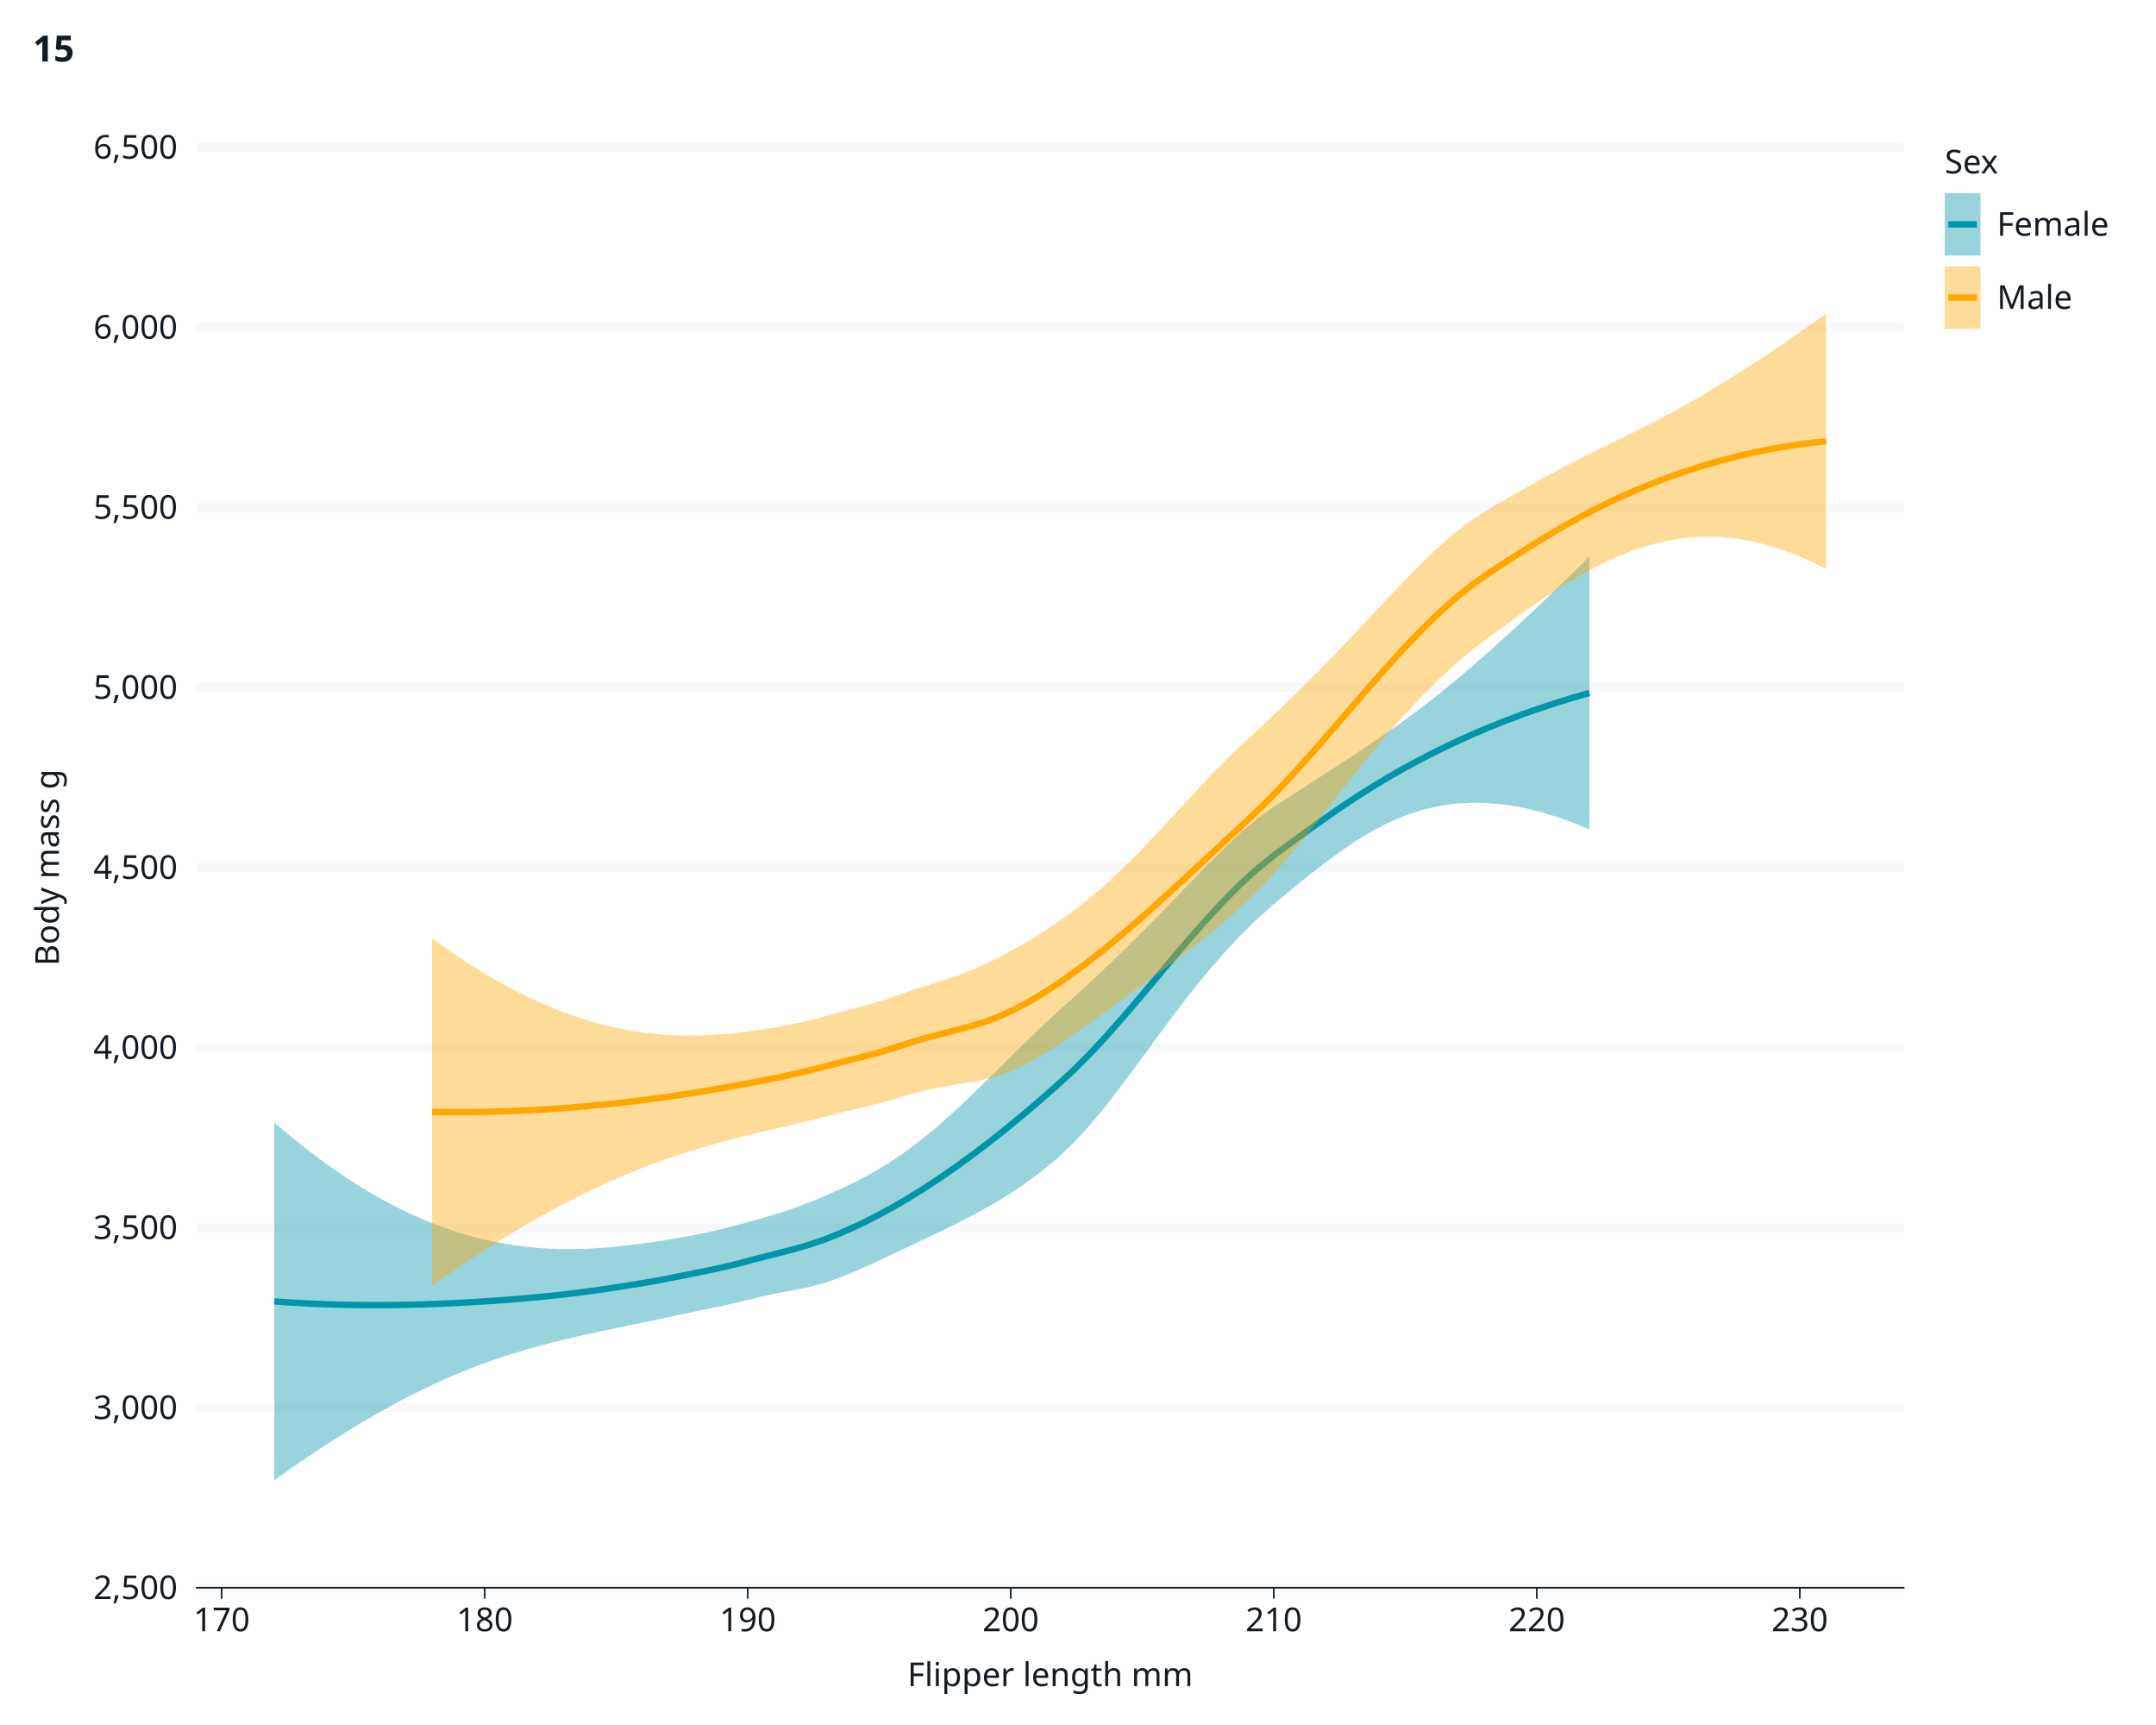
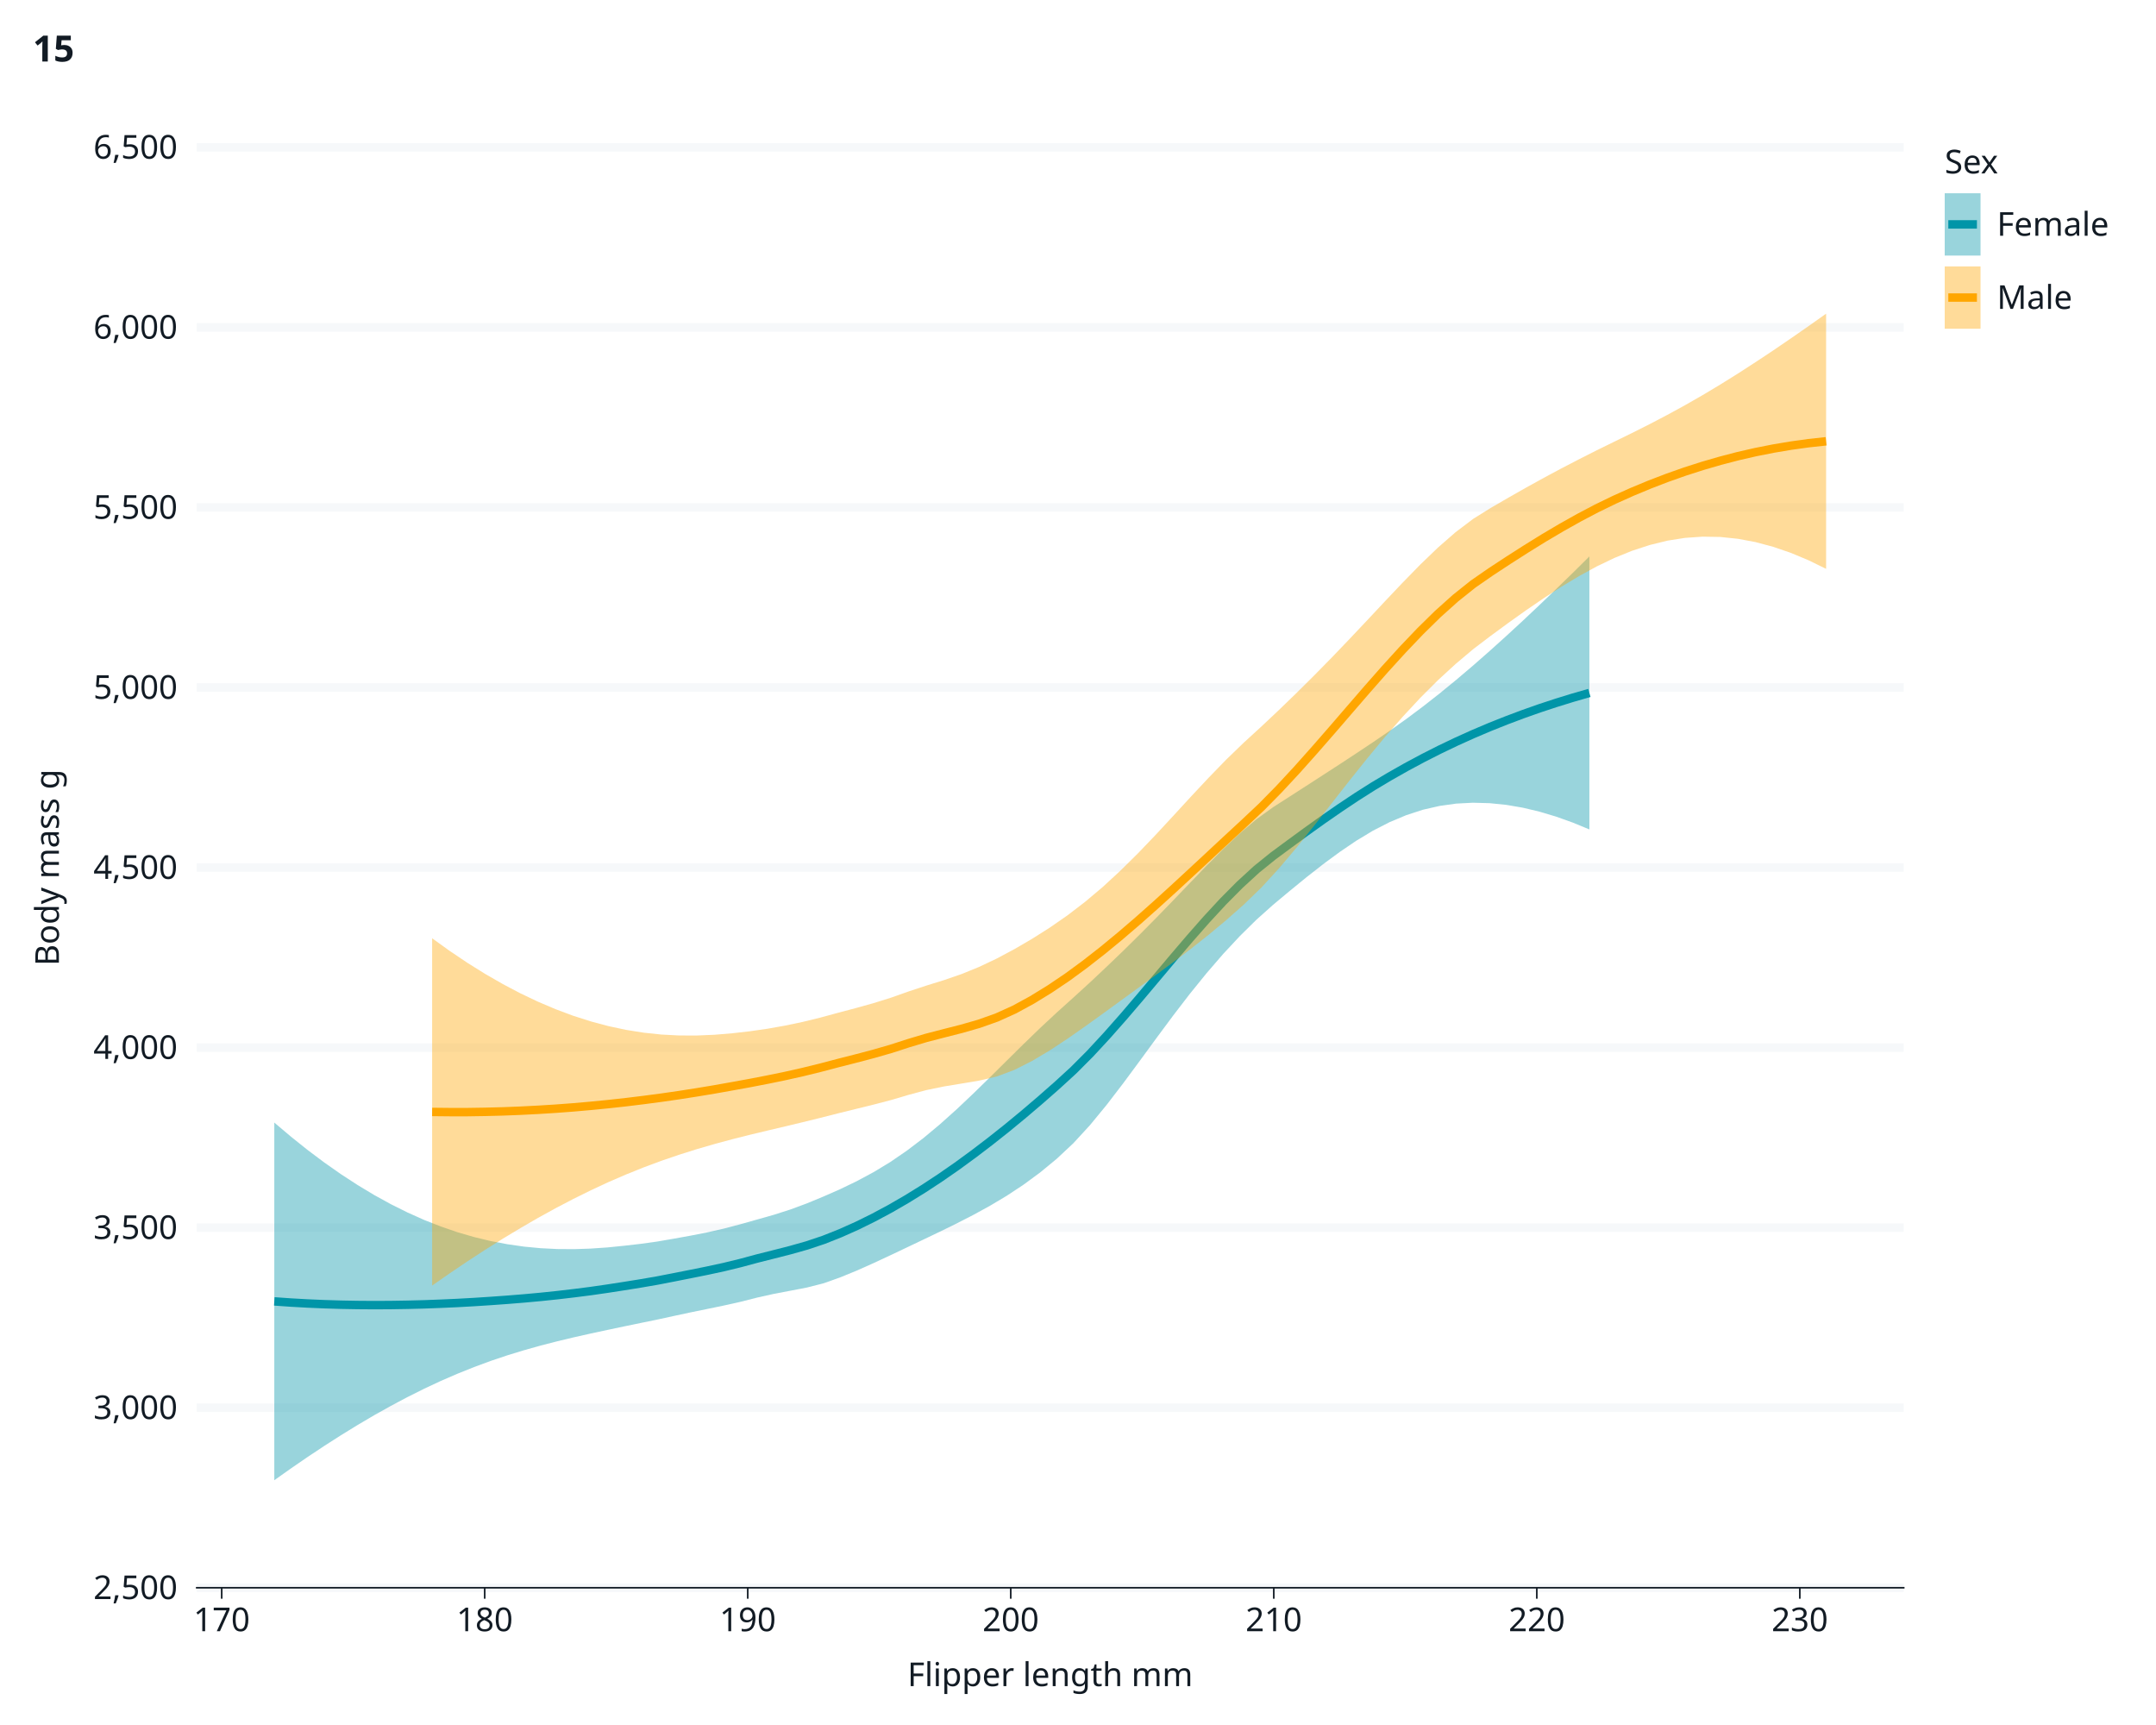
<svg xmlns="http://www.w3.org/2000/svg" class="svglite" data-engine-version="2.0" width="720.00pt" height="576.00pt" viewBox="0 0 720.00 576.00">
  <defs>
    <style type="text/css">
    .svglite line, .svglite polyline, .svglite polygon, .svglite path, .svglite rect, .svglite circle {
      fill: none;
      stroke: #000000;
      stroke-linecap: round;
      stroke-linejoin: round;
      stroke-miterlimit: 10.00;
    }
  </style>
  </defs>
  <rect width="100%" height="100%" style="stroke: none; fill: #FFFFFF;" />
  <defs>
    <clipPath id="cpMC4wMHw3MjAuMDB8MC4wMHw1NzYuMDA=">
      <rect x="0.00" y="0.00" width="720.00" height="576.00" />
    </clipPath>
  </defs>
  <g clip-path="url(#cpMC4wMHw3MjAuMDB8MC4wMHw1NzYuMDA=)">
    <rect x="0" y="0.00" width="720.00" height="576.00" style="stroke-width: 1.07; stroke: #FFFFFF; fill: #FFFFFF;" />
    <rect x="65.69" y="49.20" width="570.05" height="480.98" style="stroke-width: 1.07; stroke: #FFFFFF; fill: #FFFFFF;" />
    <polyline points="117.96,530.17 117.96,49.20 " style="stroke-width: 2.84; stroke: none; stroke-linecap: butt;" />
    <polyline points="205.79,530.17 205.79,49.20 " style="stroke-width: 2.84; stroke: none; stroke-linecap: butt;" />
    <polyline points="293.63,530.17 293.63,49.20 " style="stroke-width: 2.84; stroke: none; stroke-linecap: butt;" />
    <polyline points="381.46,530.17 381.46,49.20 " style="stroke-width: 2.84; stroke: none; stroke-linecap: butt;" />
    <polyline points="469.30,530.17 469.30,49.20 " style="stroke-width: 2.84; stroke: none; stroke-linecap: butt;" />
    <polyline points="557.13,530.17 557.13,49.20 " style="stroke-width: 2.84; stroke: none; stroke-linecap: butt;" />
    <polyline points="65.69,530.17 635.75,530.17 " style="stroke-width: 2.84; stroke: #F6F8FA; stroke-linecap: butt;" />
    <polyline points="65.69,470.05 635.75,470.05 " style="stroke-width: 2.84; stroke: #F6F8FA; stroke-linecap: butt;" />
    <polyline points="65.69,409.93 635.75,409.93 " style="stroke-width: 2.84; stroke: #F6F8FA; stroke-linecap: butt;" />
    <polyline points="65.69,349.81 635.75,349.81 " style="stroke-width: 2.84; stroke: #F6F8FA; stroke-linecap: butt;" />
    <polyline points="65.69,289.68 635.75,289.68 " style="stroke-width: 2.84; stroke: #F6F8FA; stroke-linecap: butt;" />
    <polyline points="65.69,229.56 635.75,229.56 " style="stroke-width: 2.84; stroke: #F6F8FA; stroke-linecap: butt;" />
    <polyline points="65.69,169.44 635.75,169.44 " style="stroke-width: 2.84; stroke: #F6F8FA; stroke-linecap: butt;" />
    <polyline points="65.69,109.32 635.75,109.32 " style="stroke-width: 2.84; stroke: #F6F8FA; stroke-linecap: butt;" />
    <polyline points="65.69,49.20 635.75,49.20 " style="stroke-width: 2.84; stroke: #F6F8FA; stroke-linecap: butt;" />
    <polyline points="74.04,530.17 74.04,49.20 " style="stroke-width: 2.84; stroke: none; stroke-linecap: butt;" />
    <polyline points="161.87,530.17 161.87,49.20 " style="stroke-width: 2.84; stroke: none; stroke-linecap: butt;" />
    <polyline points="249.71,530.17 249.71,49.20 " style="stroke-width: 2.84; stroke: none; stroke-linecap: butt;" />
    <polyline points="337.54,530.17 337.54,49.20 " style="stroke-width: 2.84; stroke: none; stroke-linecap: butt;" />
    <polyline points="425.38,530.17 425.38,49.20 " style="stroke-width: 2.84; stroke: none; stroke-linecap: butt;" />
    <polyline points="513.22,530.17 513.22,49.20 " style="stroke-width: 2.84; stroke: none; stroke-linecap: butt;" />
    <polyline points="601.05,530.17 601.05,49.20 " style="stroke-width: 2.84; stroke: none; stroke-linecap: butt;" />
    <polygon points="91.60,374.84 97.16,379.54 102.72,383.99 108.28,388.16 113.84,392.06 119.40,395.68 124.96,399.03 130.52,402.09 136.08,404.86 141.64,407.35 147.20,409.54 152.76,411.45 158.31,413.06 163.87,414.40 169.43,415.46 174.99,416.26 180.55,416.79 186.11,417.07 191.67,417.11 197.23,416.92 202.79,416.54 208.35,415.98 213.91,415.34 219.47,414.57 225.03,413.61 230.58,412.61 236.14,411.52 241.70,410.25 247.26,408.79 252.82,407.22 258.38,405.65 263.94,403.87 269.50,401.81 275.06,399.51 280.62,397.06 286.18,394.38 291.74,391.39 297.30,388.02 302.85,384.22 308.41,379.99 313.97,375.35 319.53,370.36 325.09,365.10 330.65,359.67 336.21,354.16 341.77,348.67 347.33,343.29 352.89,338.11 358.45,333.11 364.01,328.03 369.56,322.81 375.12,317.47 380.68,311.99 386.24,306.37 391.80,300.64 397.36,294.85 402.92,289.09 408.48,283.50 414.04,278.26 419.60,273.54 425.16,269.53 430.72,265.96 436.28,262.38 441.83,258.79 447.39,255.19 452.95,251.54 458.51,247.84 464.07,244.04 469.63,240.08 475.19,235.92 480.75,231.56 486.31,227.01 491.87,222.29 497.43,217.41 502.99,212.40 508.55,207.27 514.10,202.04 519.66,196.71 525.22,191.30 530.78,185.80 530.78,276.96 525.22,274.67 519.66,272.68 514.10,271.02 508.55,269.70 502.99,268.75 497.43,268.19 491.87,268.04 486.31,268.33 480.75,269.11 475.19,270.38 469.63,272.19 464.07,274.52 458.51,277.37 452.95,280.72 447.39,284.49 441.83,288.59 436.28,292.94 430.72,297.48 425.16,302.12 419.60,307.09 414.04,312.58 408.48,318.54 402.92,324.98 397.36,331.84 391.80,339.08 386.24,346.57 380.68,354.17 375.12,361.69 369.56,368.94 364.01,375.69 358.45,381.74 352.89,386.94 347.33,391.52 341.77,395.61 336.21,399.28 330.65,402.60 325.09,405.65 319.53,408.50 313.97,411.23 308.41,413.89 302.85,416.54 297.30,419.17 291.74,421.76 286.18,424.24 280.62,426.52 275.06,428.50 269.50,429.92 263.94,430.99 258.38,432.05 252.82,433.29 247.26,434.70 241.70,435.94 236.14,437.09 230.58,438.23 225.03,439.42 219.47,440.63 213.91,441.77 208.35,442.92 202.79,444.09 197.23,445.29 191.67,446.54 186.11,447.87 180.55,449.30 174.99,450.86 169.43,452.56 163.87,454.43 158.31,456.48 152.76,458.71 147.20,461.12 141.64,463.72 136.08,466.50 130.52,469.45 124.96,472.56 119.40,475.84 113.84,479.26 108.28,482.82 102.72,486.51 97.16,490.33 91.60,494.27 " style="stroke-width: 0.00; stroke: none; stroke-linecap: butt; fill: #0095A8; fill-opacity: 0.40;" />
-     <polyline points="91.60,374.84 97.16,379.54 102.72,383.99 108.28,388.16 113.84,392.06 119.40,395.68 124.96,399.03 130.52,402.09 136.08,404.86 141.64,407.35 147.20,409.54 152.76,411.45 158.31,413.06 163.87,414.40 169.43,415.46 174.99,416.26 180.55,416.79 186.11,417.07 191.67,417.11 197.23,416.92 202.79,416.54 208.35,415.98 213.91,415.34 219.47,414.57 225.03,413.61 230.58,412.61 236.14,411.52 241.70,410.25 247.26,408.79 252.82,407.22 258.38,405.65 263.94,403.87 269.50,401.81 275.06,399.51 280.62,397.06 286.18,394.38 291.74,391.39 297.30,388.02 302.85,384.22 308.41,379.99 313.97,375.35 319.53,370.36 325.09,365.10 330.65,359.67 336.21,354.16 341.77,348.67 347.33,343.29 352.89,338.11 358.45,333.11 364.01,328.03 369.56,322.81 375.12,317.47 380.68,311.99 386.24,306.37 391.80,300.64 397.36,294.85 402.92,289.09 408.48,283.50 414.04,278.26 419.60,273.54 425.16,269.53 430.72,265.96 436.28,262.38 441.83,258.79 447.39,255.19 452.95,251.54 458.51,247.84 464.07,244.04 469.63,240.08 475.19,235.92 480.75,231.56 486.31,227.01 491.87,222.29 497.43,217.41 502.99,212.40 508.55,207.27 514.10,202.04 519.66,196.71 525.22,191.30 530.78,185.80 " style="stroke-width: 2.13; stroke: none; stroke-linecap: butt;" />
-     <polyline points="530.78,276.96 525.22,274.67 519.66,272.68 514.10,271.02 508.55,269.70 502.99,268.75 497.43,268.19 491.87,268.04 486.31,268.33 480.75,269.11 475.19,270.38 469.63,272.19 464.07,274.52 458.51,277.37 452.95,280.72 447.39,284.49 441.83,288.59 436.28,292.94 430.72,297.48 425.16,302.12 419.60,307.09 414.04,312.58 408.48,318.54 402.92,324.98 397.36,331.84 391.80,339.08 386.24,346.57 380.68,354.17 375.12,361.69 369.56,368.94 364.01,375.69 358.45,381.74 352.89,386.94 347.33,391.52 341.77,395.61 336.21,399.28 330.65,402.60 325.09,405.65 319.53,408.50 313.97,411.23 308.41,413.89 302.85,416.54 297.30,419.17 291.74,421.76 286.18,424.24 280.62,426.52 275.06,428.50 269.50,429.92 263.94,430.99 258.38,432.05 252.82,433.29 247.26,434.70 241.70,435.94 236.14,437.09 230.58,438.23 225.03,439.42 219.47,440.63 213.91,441.77 208.35,442.92 202.79,444.09 197.23,445.29 191.67,446.54 186.11,447.87 180.55,449.30 174.99,450.86 169.43,452.56 163.87,454.43 158.31,456.48 152.76,458.71 147.20,461.12 141.64,463.72 136.08,466.50 130.52,469.45 124.96,472.56 119.40,475.84 113.84,479.26 108.28,482.82 102.72,486.51 97.16,490.33 91.60,494.27 " style="stroke-width: 2.13; stroke: none; stroke-linecap: butt;" />
-     <polyline points="91.60,434.55 97.16,434.94 102.72,435.25 108.28,435.49 113.84,435.66 119.40,435.76 124.96,435.80 130.52,435.77 136.08,435.68 141.64,435.54 147.20,435.33 152.76,435.08 158.31,434.77 163.87,434.41 169.43,434.01 174.99,433.56 180.55,433.05 186.11,432.47 191.67,431.82 197.23,431.11 202.79,430.31 208.35,429.45 213.91,428.56 219.47,427.60 225.03,426.52 230.58,425.42 236.14,424.30 241.70,423.10 247.26,421.75 252.82,420.25 258.38,418.85 263.94,417.43 269.50,415.86 275.06,414.00 280.62,411.79 286.18,409.31 291.74,406.57 297.30,403.59 302.85,400.38 308.41,396.94 313.97,393.29 319.53,389.43 325.09,385.37 330.65,381.13 336.21,376.72 341.77,372.14 347.33,367.40 352.89,362.52 358.45,357.43 364.01,351.86 369.56,345.87 375.12,339.58 380.68,333.08 386.24,326.47 391.80,319.86 397.36,313.35 402.92,307.03 408.48,301.02 414.04,295.42 419.60,290.32 425.16,285.83 430.72,281.72 436.28,277.66 441.83,273.69 447.39,269.84 452.95,266.13 458.51,262.60 464.07,259.28 469.63,256.13 475.19,253.15 480.75,250.33 486.31,247.67 491.87,245.16 497.43,242.80 502.99,240.58 508.55,238.49 514.10,236.53 519.66,234.70 525.22,232.98 530.78,231.38 " style="stroke-width: 2.13; stroke: #0095A8; stroke-linecap: butt;" />
+     <polyline points="91.60,374.84 97.16,379.54 102.72,383.99 108.28,388.16 113.84,392.06 119.40,395.68 124.96,399.03 130.52,402.09 136.08,404.86 141.64,407.35 147.20,409.54 152.76,411.45 158.31,413.06 163.87,414.40 169.43,415.46 174.99,416.26 180.55,416.79 186.11,417.07 191.67,417.11 197.23,416.92 202.79,416.54 208.35,415.98 213.91,415.34 219.47,414.57 225.03,413.61 230.58,412.61 236.14,411.52 241.70,410.25 247.26,408.79 252.82,407.22 258.38,405.65 263.94,403.87 269.50,401.81 275.06,399.51 280.62,397.06 286.18,394.38 291.74,391.39 297.30,388.02 302.85,384.22 308.41,379.99 313.97,375.35 319.53,370.36 325.09,365.10 330.65,359.67 336.21,354.16 341.77,348.67 347.33,343.29 352.89,338.11 358.45,333.11 364.01,328.03 369.56,322.81 375.12,317.47 380.68,311.99 386.24,306.37 391.80,300.64 397.36,294.85 402.92,289.09 408.48,283.50 414.04,278.26 419.60,273.54 425.16,269.53 430.72,265.96 436.28,262.38 441.83,258.79 447.39,255.19 452.95,251.54 458.51,247.84 464.07,244.04 469.63,240.08 475.19,235.92 480.75,231.56 486.31,227.01 491.87,222.29 497.43,217.41 502.99,212.40 508.55,207.27 514.10,202.04 519.66,196.71 525.22,191.30 530.78,185.80 " style="stroke-width: 2.82; stroke: none; stroke-linecap: butt;" />
+     <polyline points="530.78,276.96 525.22,274.67 519.66,272.68 514.10,271.02 508.55,269.70 502.99,268.75 497.43,268.19 491.87,268.04 486.31,268.33 480.75,269.11 475.19,270.38 469.63,272.19 464.07,274.52 458.51,277.37 452.95,280.72 447.39,284.49 441.83,288.59 436.28,292.94 430.72,297.48 425.16,302.12 419.60,307.09 414.04,312.58 408.48,318.54 402.92,324.98 397.36,331.84 391.80,339.08 386.24,346.57 380.68,354.17 375.12,361.69 369.56,368.94 364.01,375.69 358.45,381.74 352.89,386.94 347.33,391.52 341.77,395.61 336.21,399.28 330.65,402.60 325.09,405.65 319.53,408.50 313.97,411.23 308.41,413.89 302.85,416.54 297.30,419.17 291.74,421.76 286.18,424.24 280.62,426.52 275.06,428.50 269.50,429.92 263.94,430.99 258.38,432.05 252.82,433.29 247.26,434.70 241.70,435.94 236.14,437.09 230.58,438.23 225.03,439.42 219.47,440.63 213.91,441.77 208.35,442.92 202.79,444.09 197.23,445.29 191.67,446.54 186.11,447.87 180.55,449.30 174.99,450.86 169.43,452.56 163.87,454.43 158.31,456.48 152.76,458.71 147.20,461.12 141.64,463.72 136.08,466.50 130.52,469.45 124.96,472.56 119.40,475.84 113.84,479.26 108.28,482.82 102.72,486.51 97.16,490.33 91.60,494.27 " style="stroke-width: 2.82; stroke: none; stroke-linecap: butt;" />
+     <polyline points="91.60,434.55 97.16,434.94 102.72,435.25 108.28,435.49 113.84,435.66 119.40,435.76 124.96,435.80 130.52,435.77 136.08,435.68 141.64,435.54 147.20,435.33 152.76,435.08 158.31,434.77 163.87,434.41 169.43,434.01 174.99,433.56 180.55,433.05 186.11,432.47 191.67,431.82 197.23,431.11 202.79,430.31 208.35,429.45 213.91,428.56 219.47,427.60 225.03,426.52 230.58,425.42 236.14,424.30 241.70,423.10 247.26,421.75 252.82,420.25 258.38,418.85 263.94,417.43 269.50,415.86 275.06,414.00 280.62,411.79 286.18,409.31 291.74,406.57 297.30,403.59 302.85,400.38 308.41,396.94 313.97,393.29 319.53,389.43 325.09,385.37 330.65,381.13 336.21,376.72 341.77,372.14 347.33,367.40 352.89,362.52 358.45,357.43 364.01,351.86 369.56,345.87 375.12,339.58 380.68,333.08 386.24,326.47 391.80,319.86 397.36,313.35 402.92,307.03 408.48,301.02 414.04,295.42 419.60,290.32 425.16,285.83 430.72,281.72 436.28,277.66 441.83,273.69 447.39,269.84 452.95,266.13 458.51,262.60 464.07,259.28 469.63,256.13 475.19,253.15 480.75,250.33 486.31,247.67 491.87,245.16 497.43,242.80 502.99,240.58 508.55,238.49 514.10,236.53 519.66,234.70 525.22,232.98 530.78,231.38 " style="stroke-width: 2.82; stroke: #0095A8; stroke-linecap: butt;" />
    <polygon points="144.31,313.30 150.20,317.54 156.09,321.50 161.98,325.18 167.88,328.57 173.77,331.68 179.66,334.48 185.56,336.99 191.45,339.19 197.34,341.07 203.23,342.64 209.13,343.90 215.02,344.83 220.91,345.45 226.80,345.76 232.70,345.77 238.59,345.52 244.48,345.03 250.38,344.36 256.27,343.51 262.16,342.47 268.05,341.23 273.95,339.79 279.84,338.19 285.73,336.63 291.62,334.99 297.52,333.15 303.41,331.06 309.30,329.12 315.20,327.29 321.09,325.26 326.98,322.86 332.87,320.07 338.77,316.92 344.66,313.49 350.55,309.76 356.45,305.67 362.34,301.16 368.23,296.20 374.12,290.77 380.02,284.94 385.91,278.79 391.80,272.44 397.69,266.03 403.59,259.73 409.48,253.66 415.37,247.97 421.27,242.57 427.16,237.02 433.05,231.32 438.94,225.47 444.84,219.46 450.73,213.31 456.62,207.07 462.51,200.78 468.41,194.56 474.30,188.53 480.19,182.86 486.09,177.71 491.98,173.25 497.87,169.58 503.76,166.16 509.66,162.81 515.55,159.56 521.44,156.40 527.34,153.34 533.23,150.36 539.12,147.47 545.01,144.59 550.91,141.62 556.80,138.54 562.69,135.32 568.58,131.94 574.48,128.41 580.37,124.74 586.26,120.93 592.16,117.02 598.05,113.00 603.94,108.91 609.83,104.74 609.83,189.95 603.94,187.07 598.05,184.61 592.16,182.59 586.26,181.01 580.37,179.91 574.48,179.30 568.58,179.20 562.69,179.61 556.80,180.54 550.91,181.99 545.01,183.92 539.12,186.31 533.23,189.14 527.34,192.36 521.44,195.91 515.55,199.73 509.66,203.76 503.76,207.96 497.87,212.28 491.98,216.76 486.09,221.72 480.19,227.14 474.30,233.03 468.41,239.36 462.51,246.10 456.62,253.20 450.73,260.57 444.84,268.08 438.94,275.60 433.05,282.94 427.16,289.91 421.27,296.34 415.37,302.05 409.48,307.26 403.59,312.17 397.69,316.83 391.80,321.30 385.91,325.65 380.02,329.95 374.12,334.24 368.23,338.52 362.34,342.76 356.45,346.88 350.55,350.76 344.66,354.27 338.77,357.25 332.87,359.46 326.98,360.83 321.09,361.82 315.20,362.79 309.30,364.01 303.41,365.59 297.52,367.33 291.62,368.87 285.73,370.32 279.84,371.77 273.95,373.27 268.05,374.72 262.16,376.13 256.27,377.52 250.38,378.93 244.48,380.42 238.59,382.01 232.70,383.72 226.80,385.58 220.91,387.59 215.02,389.78 209.13,392.15 203.23,394.70 197.34,397.44 191.45,400.35 185.56,403.43 179.66,406.68 173.77,410.09 167.88,413.64 161.98,417.35 156.09,421.19 150.20,425.17 144.31,429.27 " style="stroke-width: 0.00; stroke: none; stroke-linecap: butt; fill: #FFA600; fill-opacity: 0.40;" />
-     <polyline points="144.31,313.30 150.20,317.54 156.09,321.50 161.98,325.18 167.88,328.57 173.77,331.68 179.66,334.48 185.56,336.99 191.45,339.19 197.34,341.07 203.23,342.64 209.13,343.90 215.02,344.83 220.91,345.45 226.80,345.76 232.70,345.77 238.59,345.52 244.48,345.03 250.38,344.36 256.27,343.51 262.16,342.47 268.05,341.23 273.95,339.79 279.84,338.19 285.73,336.63 291.62,334.99 297.52,333.15 303.41,331.06 309.30,329.12 315.20,327.29 321.09,325.26 326.98,322.86 332.87,320.07 338.77,316.92 344.66,313.49 350.55,309.76 356.45,305.67 362.34,301.16 368.23,296.20 374.12,290.77 380.02,284.94 385.91,278.79 391.80,272.44 397.69,266.03 403.59,259.73 409.48,253.66 415.37,247.97 421.27,242.57 427.16,237.02 433.05,231.32 438.94,225.47 444.84,219.46 450.73,213.31 456.62,207.07 462.51,200.78 468.41,194.56 474.30,188.53 480.19,182.86 486.09,177.71 491.98,173.25 497.87,169.58 503.76,166.16 509.66,162.81 515.55,159.56 521.44,156.40 527.34,153.34 533.23,150.36 539.12,147.47 545.01,144.59 550.91,141.62 556.80,138.54 562.69,135.32 568.58,131.94 574.48,128.41 580.37,124.74 586.26,120.93 592.16,117.02 598.05,113.00 603.94,108.91 609.83,104.74 " style="stroke-width: 2.13; stroke: none; stroke-linecap: butt;" />
-     <polyline points="609.83,189.95 603.94,187.07 598.05,184.61 592.16,182.59 586.26,181.01 580.37,179.91 574.48,179.30 568.58,179.20 562.69,179.61 556.80,180.54 550.91,181.99 545.01,183.92 539.12,186.31 533.23,189.14 527.34,192.36 521.44,195.91 515.55,199.73 509.66,203.76 503.76,207.96 497.87,212.28 491.98,216.76 486.09,221.72 480.19,227.14 474.30,233.03 468.41,239.36 462.51,246.10 456.62,253.20 450.73,260.57 444.84,268.08 438.94,275.60 433.05,282.94 427.16,289.91 421.27,296.34 415.37,302.05 409.48,307.26 403.59,312.17 397.69,316.83 391.80,321.30 385.91,325.65 380.02,329.95 374.12,334.24 368.23,338.52 362.34,342.76 356.45,346.88 350.55,350.76 344.66,354.27 338.77,357.25 332.87,359.46 326.98,360.83 321.09,361.82 315.20,362.79 309.30,364.01 303.41,365.59 297.52,367.33 291.62,368.87 285.73,370.32 279.84,371.77 273.95,373.27 268.05,374.72 262.16,376.13 256.27,377.52 250.38,378.93 244.48,380.42 238.59,382.01 232.70,383.72 226.80,385.58 220.91,387.59 215.02,389.78 209.13,392.15 203.23,394.70 197.34,397.44 191.45,400.35 185.56,403.43 179.66,406.68 173.77,410.09 167.88,413.64 161.98,417.35 156.09,421.19 150.20,425.17 144.31,429.27 " style="stroke-width: 2.13; stroke: none; stroke-linecap: butt;" />
-     <polyline points="144.31,371.29 150.20,371.35 156.09,371.35 161.98,371.26 167.88,371.11 173.77,370.88 179.66,370.58 185.56,370.21 191.45,369.77 197.34,369.25 203.23,368.67 209.13,368.02 215.02,367.30 220.91,366.52 226.80,365.67 232.70,364.75 238.59,363.77 244.48,362.72 250.38,361.65 256.27,360.51 262.16,359.30 268.05,357.98 273.95,356.53 279.84,354.98 285.73,353.48 291.62,351.93 297.52,350.24 303.41,348.33 309.30,346.57 315.20,345.04 321.09,343.54 326.98,341.85 332.87,339.76 338.77,337.09 344.66,333.88 350.55,330.26 356.45,326.28 362.34,321.96 368.23,317.36 374.12,312.51 380.02,307.45 385.91,302.22 391.80,296.87 397.69,291.43 403.59,285.95 409.48,280.46 415.37,275.01 421.27,269.46 427.16,263.47 433.05,257.13 438.94,250.53 444.84,243.77 450.73,236.94 456.62,230.13 462.51,223.44 468.41,216.96 474.30,210.78 480.19,205.00 486.09,199.71 491.98,195.01 497.87,190.93 503.76,187.06 509.66,183.29 515.55,179.64 521.44,176.16 527.34,172.85 533.23,169.75 539.12,166.89 545.01,164.25 550.91,161.80 556.80,159.54 562.69,157.46 568.58,155.57 574.48,153.86 580.37,152.32 586.26,150.97 592.16,149.80 598.05,148.81 603.94,147.99 609.83,147.35 " style="stroke-width: 2.13; stroke: #FFA600; stroke-linecap: butt;" />
+     <polyline points="144.31,313.30 150.20,317.54 156.09,321.50 161.98,325.18 167.88,328.57 173.77,331.68 179.66,334.48 185.56,336.99 191.45,339.19 197.34,341.07 203.23,342.64 209.13,343.90 215.02,344.83 220.91,345.45 226.80,345.76 232.70,345.77 238.59,345.52 244.48,345.03 250.38,344.36 256.27,343.51 262.16,342.47 268.05,341.23 273.95,339.79 279.84,338.19 285.73,336.63 291.62,334.99 297.52,333.15 303.41,331.06 309.30,329.12 315.20,327.29 321.09,325.26 326.98,322.86 332.87,320.07 338.77,316.92 344.66,313.49 350.55,309.76 356.45,305.67 362.34,301.16 368.23,296.20 374.12,290.77 380.02,284.94 385.91,278.79 391.80,272.44 397.69,266.03 403.59,259.73 409.48,253.66 415.37,247.97 421.27,242.57 427.16,237.02 433.05,231.32 438.94,225.47 444.84,219.46 450.73,213.31 456.62,207.07 462.51,200.78 468.41,194.56 474.30,188.53 480.19,182.86 486.09,177.71 491.98,173.25 497.87,169.58 503.76,166.16 509.66,162.81 515.55,159.56 521.44,156.40 527.34,153.34 533.23,150.36 539.12,147.47 545.01,144.59 550.91,141.62 556.80,138.54 562.69,135.32 568.58,131.94 574.48,128.41 580.37,124.74 586.26,120.93 592.16,117.02 598.05,113.00 603.94,108.91 609.83,104.74 " style="stroke-width: 2.82; stroke: none; stroke-linecap: butt;" />
+     <polyline points="609.83,189.95 603.94,187.07 598.05,184.61 592.16,182.59 586.26,181.01 580.37,179.91 574.48,179.30 568.58,179.20 562.69,179.61 556.80,180.54 550.91,181.99 545.01,183.92 539.12,186.31 533.23,189.14 527.34,192.36 521.44,195.91 515.55,199.73 509.66,203.76 503.76,207.96 497.87,212.28 491.98,216.76 486.09,221.72 480.19,227.14 474.30,233.03 468.41,239.36 462.51,246.10 456.62,253.20 450.73,260.57 444.84,268.08 438.94,275.60 433.05,282.94 427.16,289.91 421.27,296.34 415.37,302.05 409.48,307.26 403.59,312.17 397.69,316.83 391.80,321.30 385.91,325.65 380.02,329.95 374.12,334.24 368.23,338.52 362.34,342.76 356.45,346.88 350.55,350.76 344.66,354.27 338.77,357.25 332.87,359.46 326.98,360.83 321.09,361.82 315.20,362.79 309.30,364.01 303.41,365.59 297.52,367.33 291.62,368.87 285.73,370.32 279.84,371.77 273.95,373.27 268.05,374.72 262.16,376.13 256.27,377.52 250.38,378.93 244.48,380.42 238.59,382.01 232.70,383.72 226.80,385.58 220.91,387.59 215.02,389.78 209.13,392.15 203.23,394.70 197.34,397.44 191.45,400.35 185.56,403.43 179.66,406.68 173.77,410.09 167.88,413.64 161.98,417.35 156.09,421.19 150.20,425.17 144.31,429.27 " style="stroke-width: 2.82; stroke: none; stroke-linecap: butt;" />
+     <polyline points="144.31,371.29 150.20,371.35 156.09,371.35 161.98,371.26 167.88,371.11 173.77,370.88 179.66,370.58 185.56,370.21 191.45,369.77 197.34,369.25 203.23,368.67 209.13,368.02 215.02,367.30 220.91,366.52 226.80,365.67 232.70,364.75 238.59,363.77 244.48,362.72 250.38,361.65 256.27,360.51 262.16,359.30 268.05,357.98 273.95,356.53 279.84,354.98 285.73,353.48 291.62,351.93 297.52,350.24 303.41,348.33 309.30,346.57 315.20,345.04 321.09,343.54 326.98,341.85 332.87,339.76 338.77,337.09 344.66,333.88 350.55,330.26 356.45,326.28 362.34,321.96 368.23,317.36 374.12,312.51 380.02,307.45 385.91,302.22 391.80,296.87 397.69,291.43 403.59,285.95 409.48,280.46 415.37,275.01 421.27,269.46 427.16,263.47 433.05,257.13 438.94,250.53 444.84,243.77 450.73,236.94 456.62,230.13 462.51,223.44 468.41,216.96 474.30,210.78 480.19,205.00 486.09,199.71 491.98,195.01 497.87,190.93 503.76,187.06 509.66,183.29 515.55,179.64 521.44,176.16 527.34,172.85 533.23,169.75 539.12,166.89 545.01,164.25 550.91,161.80 556.80,159.54 562.69,157.46 568.58,155.57 574.48,153.86 580.37,152.32 586.26,150.97 592.16,149.80 598.05,148.81 603.94,147.99 609.83,147.35 " style="stroke-width: 2.82; stroke: #FFA600; stroke-linecap: butt;" />
    <polyline points="65.69,530.17 65.69,49.20 " style="stroke-width: 0.53; stroke: none; stroke-linecap: square;" />
    <text x="59.30" y="533.96" text-anchor="end" style="font-size: 11.00px; fill: #121B24; font-family: sans;" textLength="27.53px" lengthAdjust="spacingAndGlyphs">2,500</text>
    <text x="59.30" y="473.84" text-anchor="end" style="font-size: 11.00px; fill: #121B24; font-family: sans;" textLength="27.53px" lengthAdjust="spacingAndGlyphs">3,000</text>
    <text x="59.30" y="413.71" text-anchor="end" style="font-size: 11.00px; fill: #121B24; font-family: sans;" textLength="27.53px" lengthAdjust="spacingAndGlyphs">3,500</text>
    <text x="59.30" y="353.59" text-anchor="end" style="font-size: 11.00px; fill: #121B24; font-family: sans;" textLength="27.53px" lengthAdjust="spacingAndGlyphs">4,000</text>
    <text x="59.30" y="293.47" text-anchor="end" style="font-size: 11.00px; fill: #121B24; font-family: sans;" textLength="27.53px" lengthAdjust="spacingAndGlyphs">4,500</text>
    <text x="59.30" y="233.35" text-anchor="end" style="font-size: 11.00px; fill: #121B24; font-family: sans;" textLength="27.53px" lengthAdjust="spacingAndGlyphs">5,000</text>
    <text x="59.30" y="173.23" text-anchor="end" style="font-size: 11.00px; fill: #121B24; font-family: sans;" textLength="27.53px" lengthAdjust="spacingAndGlyphs">5,500</text>
    <text x="59.30" y="113.10" text-anchor="end" style="font-size: 11.00px; fill: #121B24; font-family: sans;" textLength="27.53px" lengthAdjust="spacingAndGlyphs">6,000</text>
    <text x="59.30" y="52.98" text-anchor="end" style="font-size: 11.00px; fill: #121B24; font-family: sans;" textLength="27.53px" lengthAdjust="spacingAndGlyphs">6,500</text>
    <polyline points="62.04,530.17 65.69,530.17 " style="stroke-width: 0.53; stroke: none; stroke-linecap: butt;" />
    <polyline points="62.04,470.05 65.69,470.05 " style="stroke-width: 0.53; stroke: none; stroke-linecap: butt;" />
    <polyline points="62.04,409.93 65.69,409.93 " style="stroke-width: 0.53; stroke: none; stroke-linecap: butt;" />
    <polyline points="62.04,349.81 65.69,349.81 " style="stroke-width: 0.53; stroke: none; stroke-linecap: butt;" />
    <polyline points="62.04,289.68 65.69,289.68 " style="stroke-width: 0.53; stroke: none; stroke-linecap: butt;" />
    <polyline points="62.04,229.56 65.69,229.56 " style="stroke-width: 0.53; stroke: none; stroke-linecap: butt;" />
    <polyline points="62.04,169.44 65.69,169.44 " style="stroke-width: 0.53; stroke: none; stroke-linecap: butt;" />
    <polyline points="62.04,109.32 65.69,109.32 " style="stroke-width: 0.53; stroke: none; stroke-linecap: butt;" />
    <polyline points="62.04,49.20 65.69,49.20 " style="stroke-width: 0.53; stroke: none; stroke-linecap: butt;" />
    <polyline points="65.69,530.17 635.75,530.17 " style="stroke-width: 0.53; stroke: #121B24; stroke-linecap: square;" />
    <polyline points="74.04,533.83 74.04,530.17 " style="stroke-width: 0.53; stroke: #121B24; stroke-linecap: butt;" />
    <polyline points="161.87,533.83 161.87,530.17 " style="stroke-width: 0.53; stroke: #121B24; stroke-linecap: butt;" />
    <polyline points="249.71,533.83 249.71,530.17 " style="stroke-width: 0.53; stroke: #121B24; stroke-linecap: butt;" />
    <polyline points="337.54,533.83 337.54,530.17 " style="stroke-width: 0.53; stroke: #121B24; stroke-linecap: butt;" />
    <polyline points="425.38,533.83 425.38,530.17 " style="stroke-width: 0.53; stroke: #121B24; stroke-linecap: butt;" />
    <polyline points="513.22,533.83 513.22,530.17 " style="stroke-width: 0.53; stroke: #121B24; stroke-linecap: butt;" />
    <polyline points="601.05,533.83 601.05,530.17 " style="stroke-width: 0.53; stroke: #121B24; stroke-linecap: butt;" />
    <text x="74.04" y="544.68" text-anchor="middle" style="font-size: 11.00px; fill: #121B24; font-family: sans;" textLength="18.35px" lengthAdjust="spacingAndGlyphs">170</text>
    <text x="161.87" y="544.68" text-anchor="middle" style="font-size: 11.00px; fill: #121B24; font-family: sans;" textLength="18.35px" lengthAdjust="spacingAndGlyphs">180</text>
    <text x="249.71" y="544.68" text-anchor="middle" style="font-size: 11.00px; fill: #121B24; font-family: sans;" textLength="18.35px" lengthAdjust="spacingAndGlyphs">190</text>
    <text x="337.54" y="544.68" text-anchor="middle" style="font-size: 11.00px; fill: #121B24; font-family: sans;" textLength="18.35px" lengthAdjust="spacingAndGlyphs">200</text>
    <text x="425.38" y="544.68" text-anchor="middle" style="font-size: 11.00px; fill: #121B24; font-family: sans;" textLength="18.35px" lengthAdjust="spacingAndGlyphs">210</text>
    <text x="513.22" y="544.68" text-anchor="middle" style="font-size: 11.00px; fill: #121B24; font-family: sans;" textLength="18.35px" lengthAdjust="spacingAndGlyphs">220</text>
    <text x="601.05" y="544.68" text-anchor="middle" style="font-size: 11.00px; fill: #121B24; font-family: sans;" textLength="18.35px" lengthAdjust="spacingAndGlyphs">230</text>
    <text x="350.72" y="563.02" text-anchor="middle" style="font-size: 11.00px; fill: #121B24; font-family: sans;" textLength="88.04px" lengthAdjust="spacingAndGlyphs">Flipper length mm</text>
    <text transform="translate(19.67,289.68) rotate(-90)" text-anchor="middle" style="font-size: 11.00px; fill: #121B24; font-family: sans;" textLength="63.60px" lengthAdjust="spacingAndGlyphs">Body mass g</text>
    <rect x="641.23" y="49.20" width="56.86" height="68.79" style="stroke-width: 1.07; stroke: #FFFFFF; fill: #FFFFFF;" />
    <text x="649.44" y="57.91" style="font-size: 11.00px; fill: #121B24; font-family: sans;" textLength="18.96px" lengthAdjust="spacingAndGlyphs">Sex</text>
    <rect x="649.44" y="64.53" width="11.96" height="20.81" style="stroke-width: 1.07; stroke: #FFFFFF; fill: #FFFFFF;" />
    <rect x="649.44" y="64.53" width="11.96" height="20.81" style="stroke-width: 0.75; stroke: none; fill: #0095A8; fill-opacity: 0.40;" />
-     <line x1="650.64" y1="74.93" x2="660.20" y2="74.93" style="stroke-width: 2.13; stroke: #0095A8; stroke-linecap: butt;" />
+     <line x1="650.64" y1="74.93" x2="660.20" y2="74.93" style="stroke-width: 2.82; stroke: #0095A8; stroke-linecap: butt;" />
    <rect x="649.44" y="88.96" width="11.96" height="20.81" style="stroke-width: 1.07; stroke: #FFFFFF; fill: #FFFFFF;" />
    <rect x="649.44" y="88.96" width="11.96" height="20.81" style="stroke-width: 0.75; stroke: none; fill: #FFA600; fill-opacity: 0.40;" />
-     <line x1="650.64" y1="99.36" x2="660.20" y2="99.36" style="stroke-width: 2.13; stroke: #FFA600; stroke-linecap: butt;" />
+     <line x1="650.64" y1="99.36" x2="660.20" y2="99.36" style="stroke-width: 2.82; stroke: #FFA600; stroke-linecap: butt;" />
    <text x="666.88" y="78.72" style="font-size: 11.00px; fill: #121B24; font-family: sans;" textLength="36.68px" lengthAdjust="spacingAndGlyphs">Female</text>
    <text x="666.88" y="103.15" style="font-size: 11.00px; fill: #121B24; font-family: sans;" textLength="23.85px" lengthAdjust="spacingAndGlyphs">Male</text>
    <text x="10.96" y="20.54" style="font-size: 12.10px; font-weight: bold; fill: #121B24; font-family: sans;" textLength="13.46px" lengthAdjust="spacingAndGlyphs">15</text>
  </g>
</svg>
